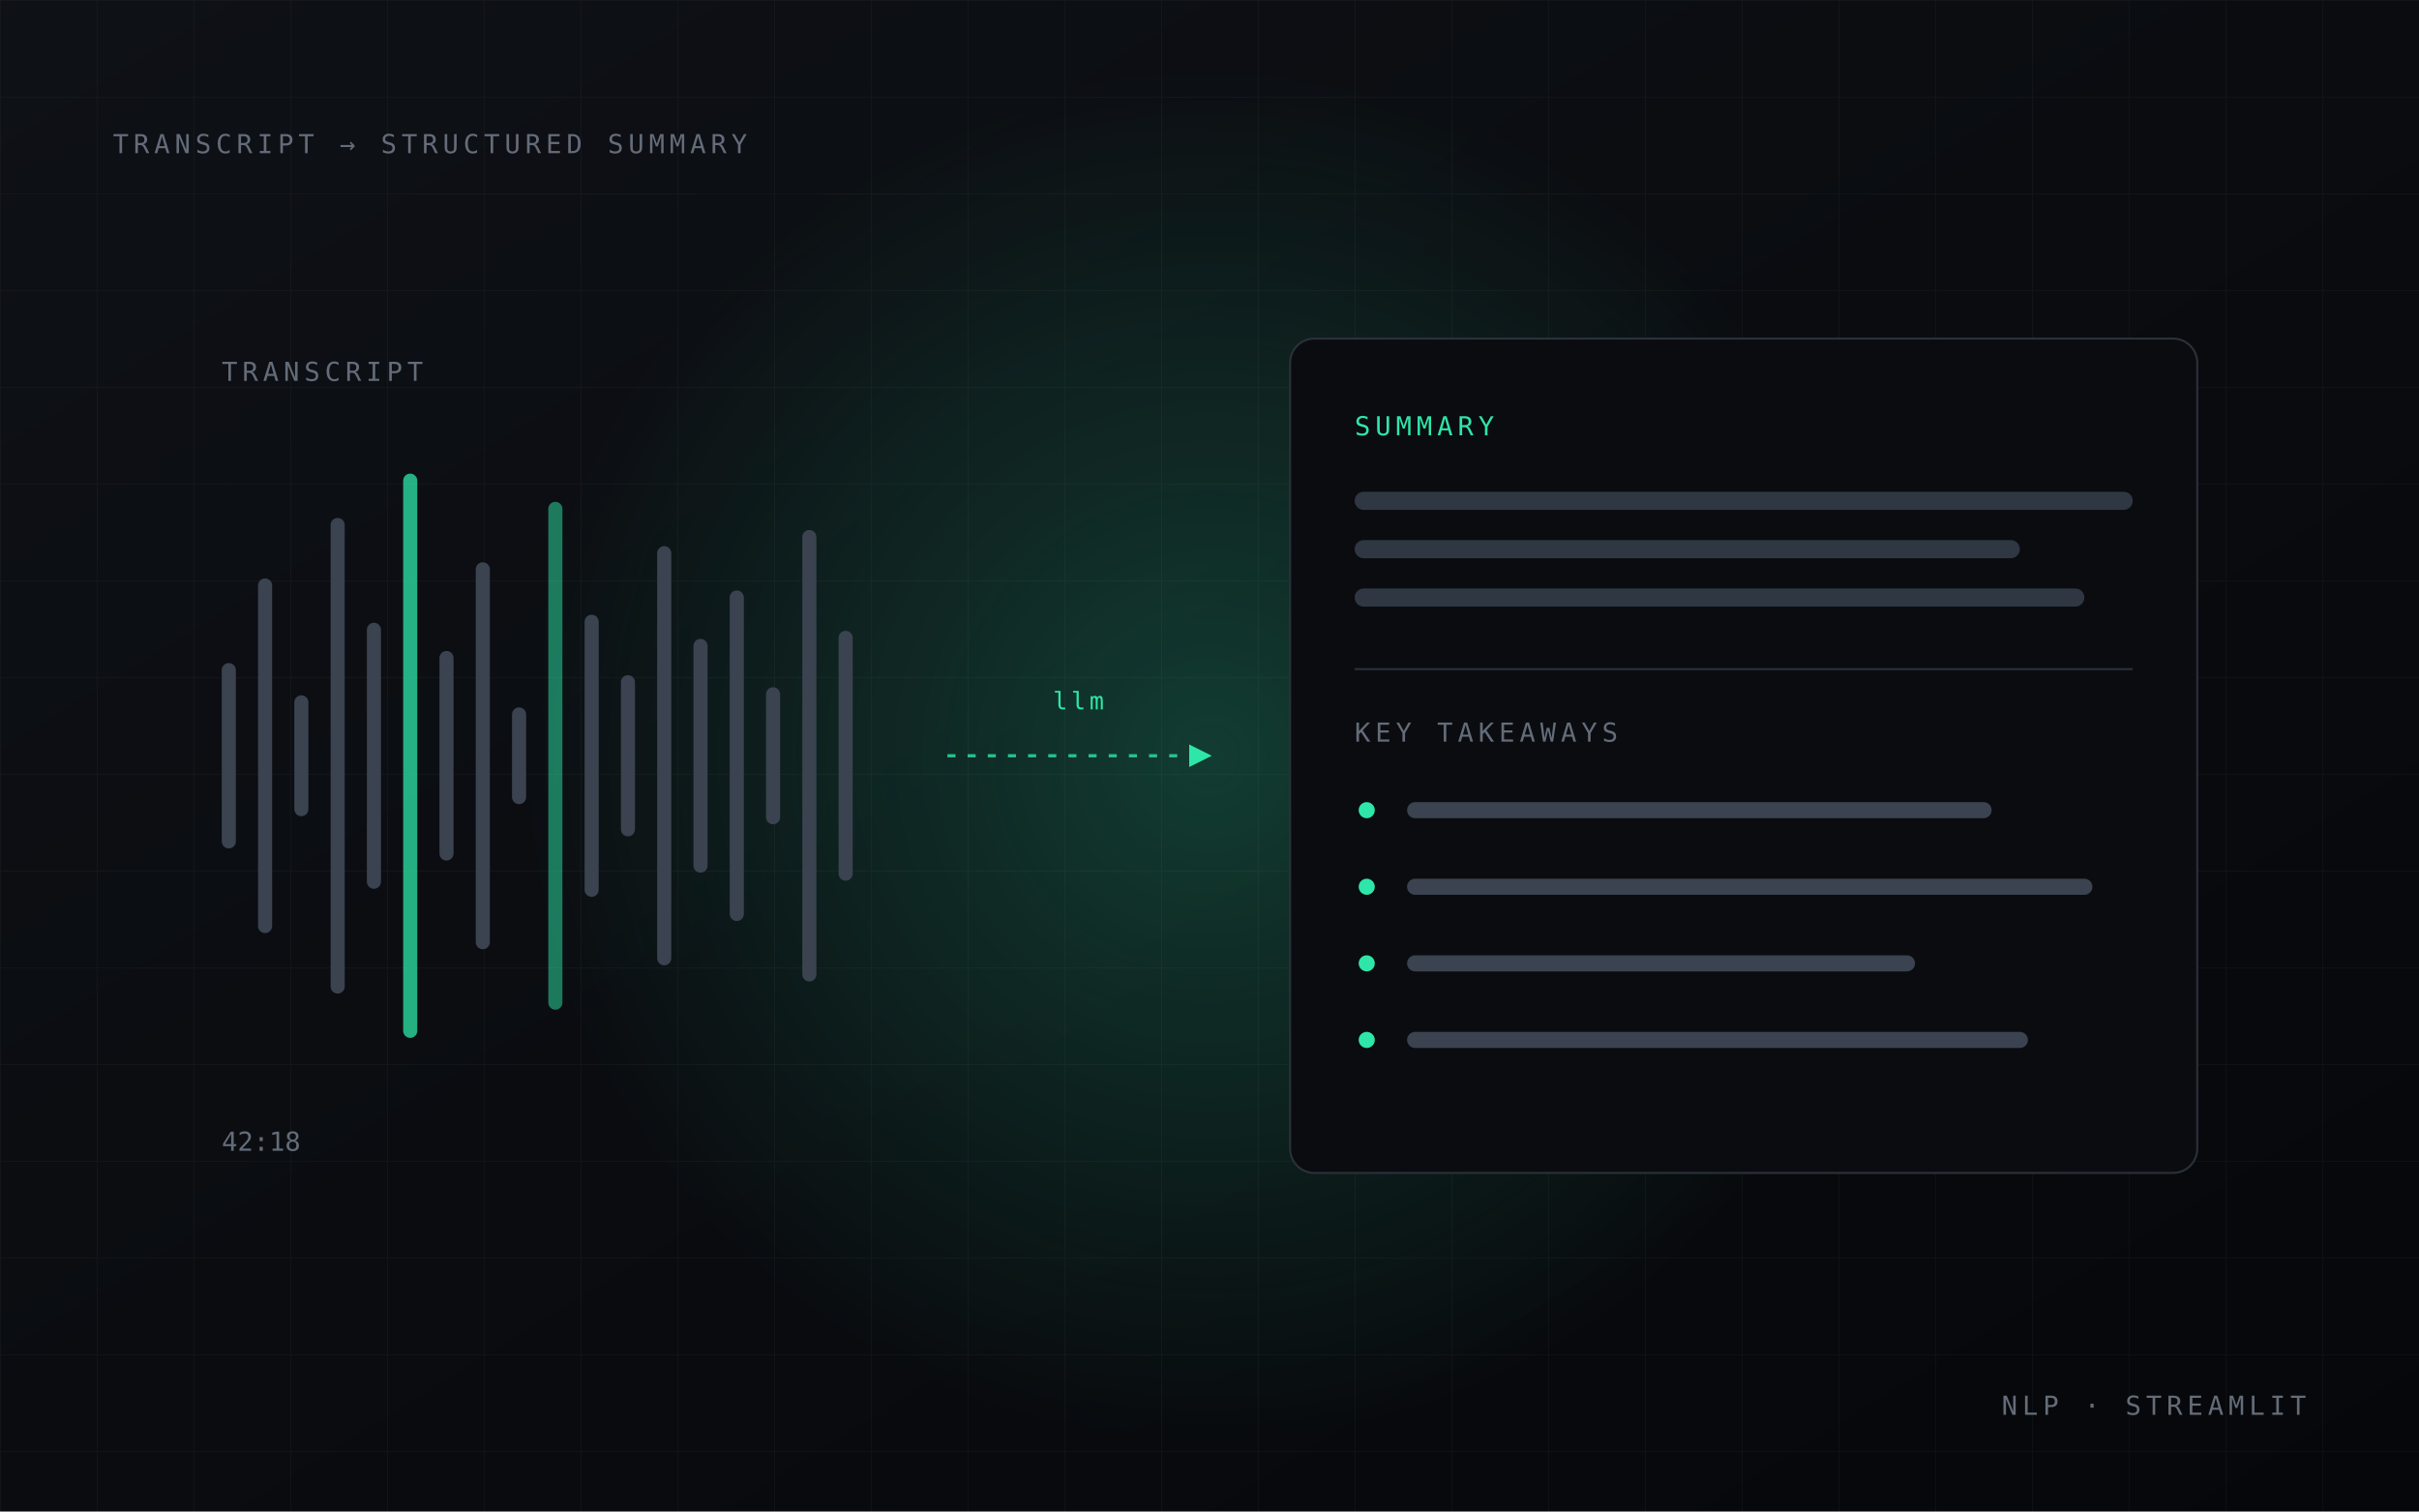
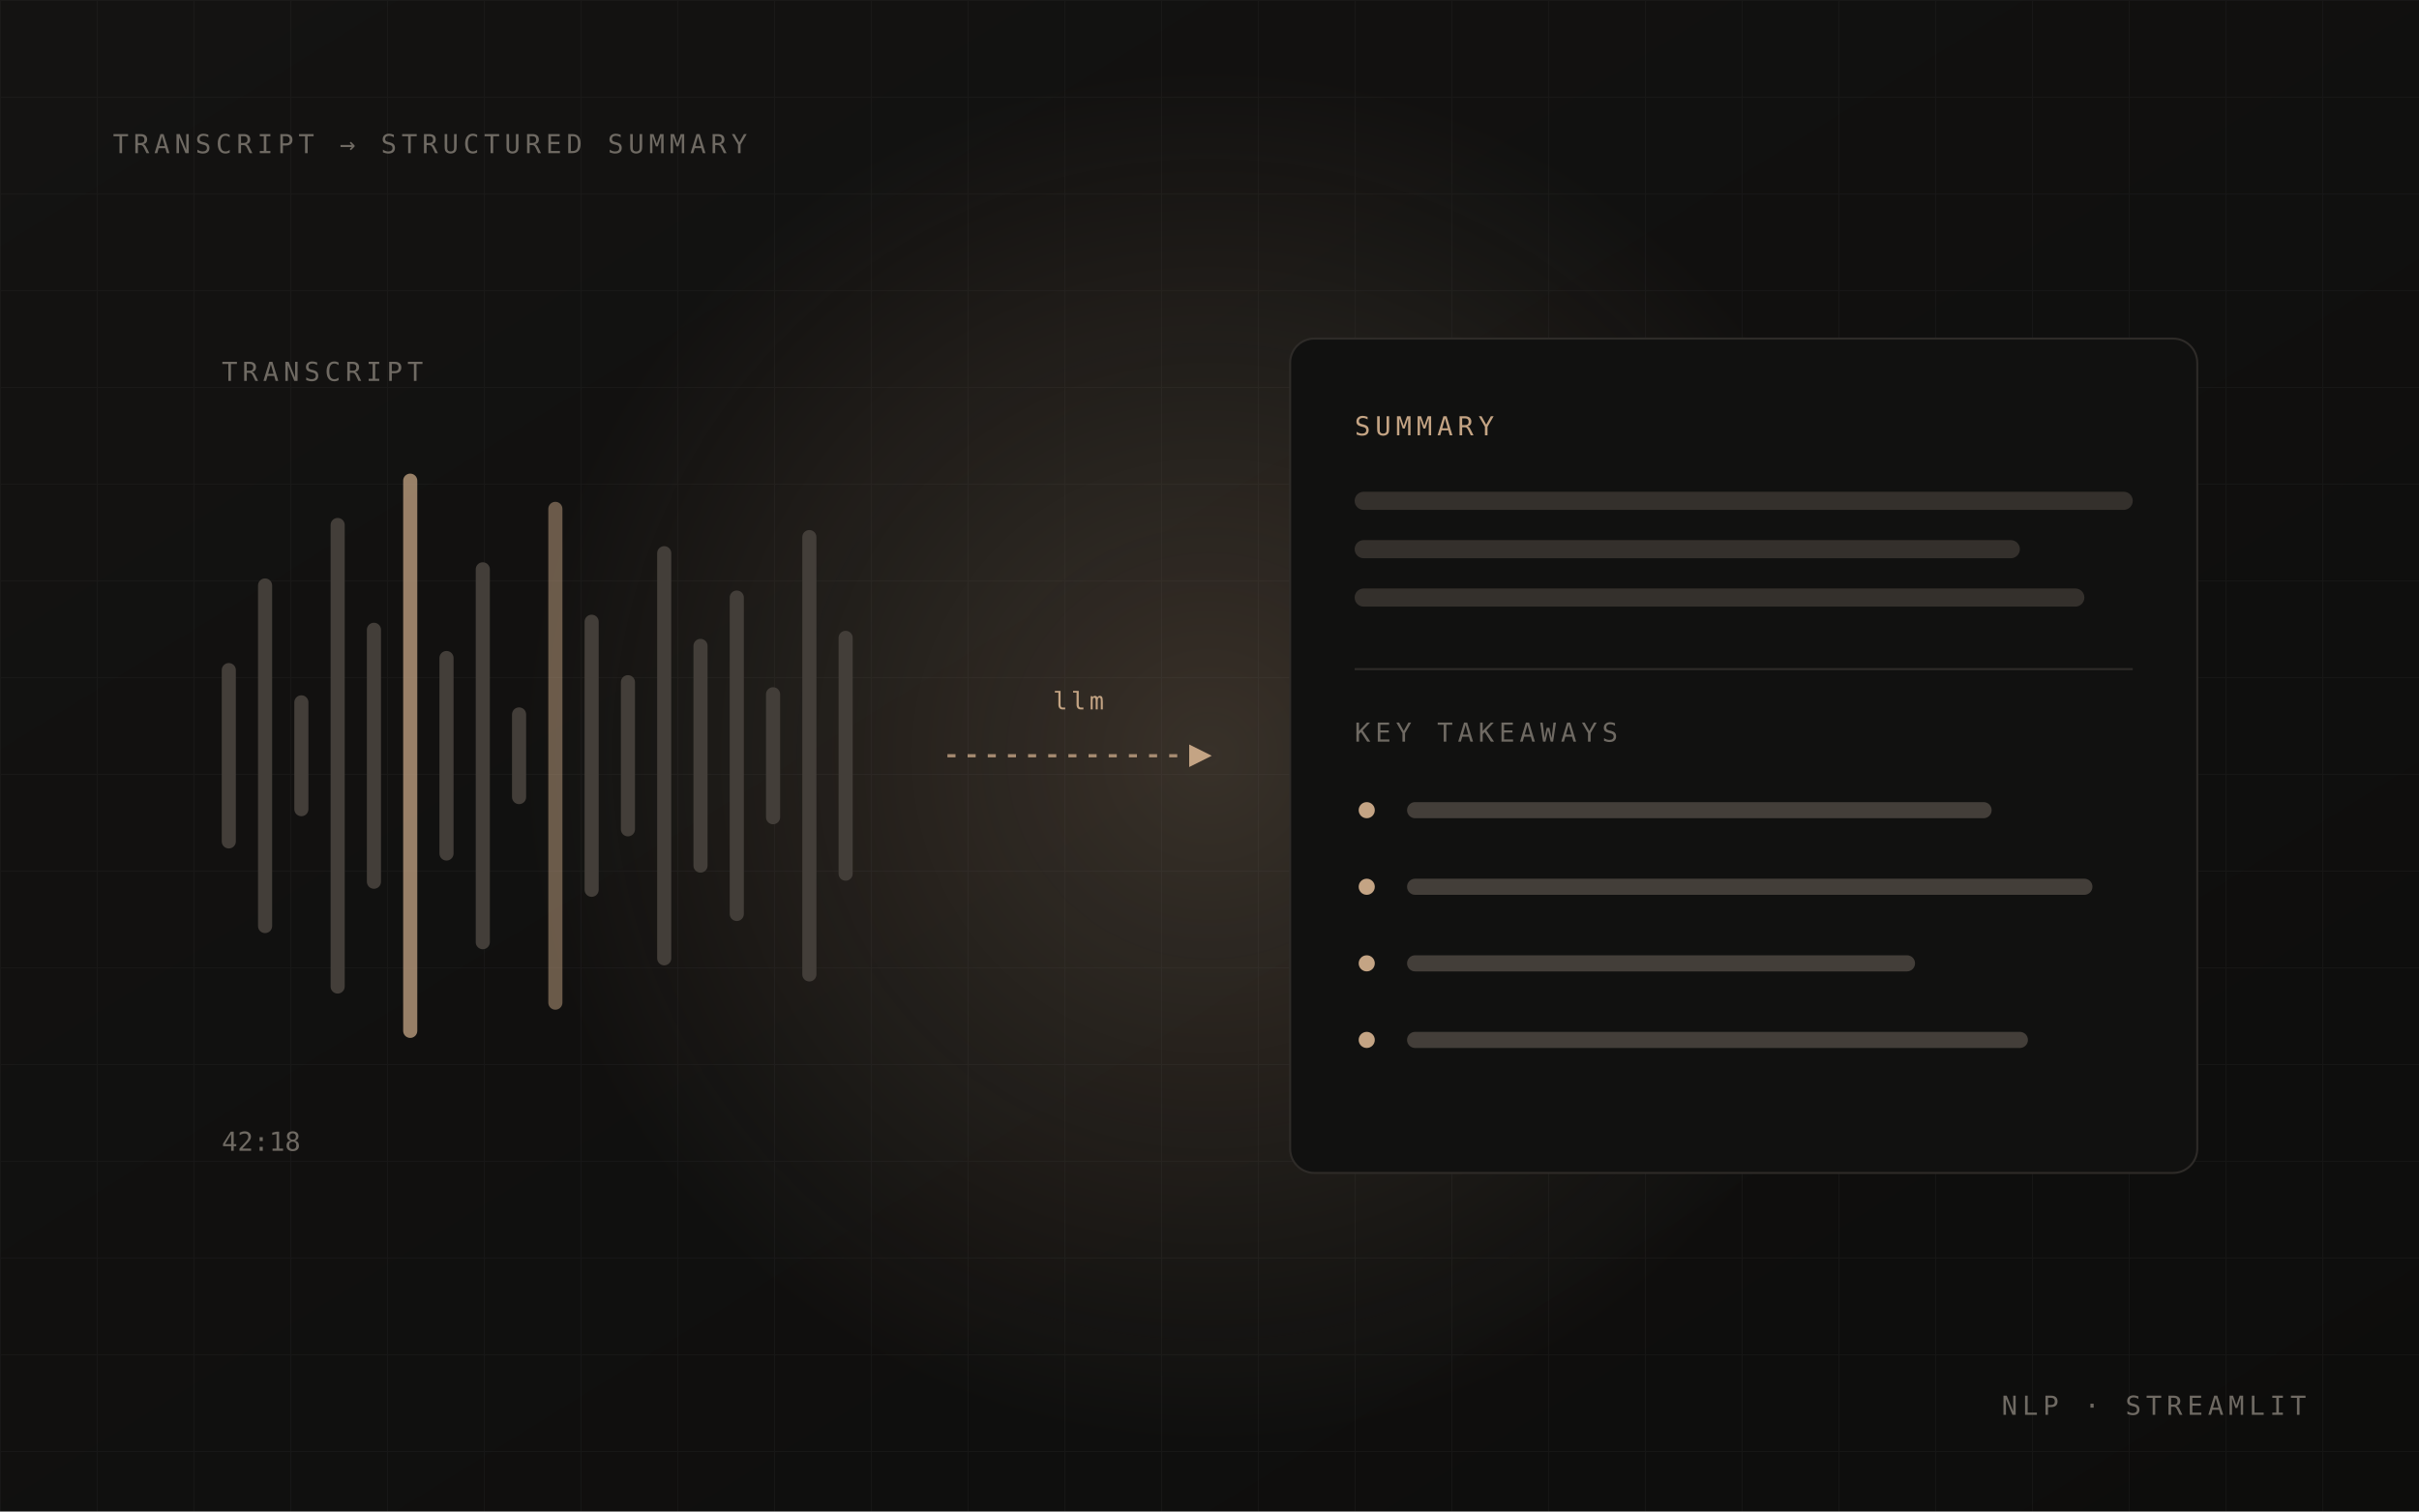
<svg xmlns="http://www.w3.org/2000/svg" viewBox="0 0 1200 750" role="img" aria-label="Audio waveform condensing into a structured written summary">
  <style>
    @keyframes dashflow { to { stroke-dashoffset: -40; } }
    @keyframes pulse { 0%,100% { opacity:.16 } 50% { opacity:.5 } }
    @keyframes blink { 0%,100% { opacity:1 } 50% { opacity:.3 } }
    @keyframes bar { 0%,100% { transform:scaleY(.55) } 50% { transform:scaleY(1) } }
    @keyframes glow { 0%,100% { opacity:.55 } 50% { opacity:1 } }
    @keyframes wk { 0%,100% { opacity:.72 } 50% { opacity:1 } }
    @keyframes ring { 0%,100% { opacity:.45 } 50% { opacity:1 } }
    @keyframes evals { 0%,100% { transform:scaleY(.9) } 50% { transform:scaleY(1.06) } }
    .flow { animation: dashflow 1.5s linear infinite; }
    .flow-slow { animation: dashflow 3s linear infinite; }
    .pulse { animation: pulse 3.6s ease-in-out infinite; }
    .blink { animation: blink 2.2s ease-in-out infinite; }
    .glow { animation: glow 2.8s ease-in-out infinite; }
    .wk { animation: wk 3s ease-in-out infinite; }
    .ring { animation: ring 4.2s ease-in-out infinite; }
    .bar { transform-box: fill-box; transform-origin: center; animation: bar 1.9s ease-in-out infinite; }
    .evalbar { transform-box: fill-box; transform-origin: top center; animation: evals 4.5s ease-in-out infinite; }
    @media (prefers-reduced-motion: reduce) { * { animation: none !important; } }
  </style>
  <defs>
    <linearGradient id="yt-bg" x1="0" y1="0" x2="1" y2="1">
-       <stop offset="0" stop-color="#0E1116" />
-       <stop offset="1" stop-color="#06070A" />
+       <stop offset="0" stop-color="#141312" />
+       <stop offset="1" stop-color="#0D0D0C" />
    </linearGradient>
    <pattern id="yt-grid" width="48" height="48" patternUnits="userSpaceOnUse">
      <path d="M48 0H0V48" fill="none" stroke="#FFFFFF" stroke-opacity=".035" stroke-width="1" />
    </pattern>
    <radialGradient id="yt-glow" cx=".5" cy=".5" r=".5">
-       <stop offset="0" stop-color="#2EE6A8" stop-opacity=".22" />
-       <stop offset="1" stop-color="#2EE6A8" stop-opacity="0" />
+       <stop offset="0" stop-color="#C4A484" stop-opacity=".22" />
+       <stop offset="1" stop-color="#C4A484" stop-opacity="0" />
    </radialGradient>
    <marker id="yt-ar" viewBox="0 0 10 10" refX="9" refY="5" markerWidth="7" markerHeight="7" orient="auto-start-reverse">
-       <path d="M0 0 10 5 0 10z" fill="#2EE6A8" />
+       <path d="M0 0 10 5 0 10z" fill="#C4A484" />
    </marker>
  </defs>
  <rect width="1200" height="750" fill="url(#yt-bg)" />
  <rect width="1200" height="750" fill="url(#yt-grid)" />
  <circle cx="600" cy="375" r="340" fill="url(#yt-glow)" />
  <g transform="translate(110 375)">
-     <text x="0" y="-186" font-family="ui-monospace,'JetBrains Mono',monospace" font-size="13" letter-spacing="2.4" fill="#646C79">TRANSCRIPT</text>
-     <g fill="#3A434F">
+     <text x="0" y="-186" font-family="ui-monospace,'JetBrains Mono',monospace" font-size="13" letter-spacing="2.4" fill="#6F6A63">TRANSCRIPT</text>
+     <g fill="#433E39">
      <rect class="bar" style="animation-delay:0.00s" x="0" y="-46" width="7" height="92" rx="3.5" />
      <rect class="bar" style="animation-delay:0.09s" x="18" y="-88" width="7" height="176" rx="3.5" />
      <rect class="bar" style="animation-delay:0.18s" x="36" y="-30" width="7" height="60" rx="3.5" />
      <rect class="bar" style="animation-delay:0.27s" x="54" y="-118" width="7" height="236" rx="3.5" />
      <rect class="bar" style="animation-delay:0.36s" x="72" y="-66" width="7" height="132" rx="3.5" />
-       <rect class="bar" style="animation-delay:0.45s" x="90" y="-140" width="7" height="280" rx="3.5" fill="#2EE6A8" fill-opacity=".75" />
+       <rect class="bar" style="animation-delay:0.45s" x="90" y="-140" width="7" height="280" rx="3.5" fill="#C4A484" fill-opacity=".75" />
      <rect class="bar" style="animation-delay:0.54s" x="108" y="-52" width="7" height="104" rx="3.5" />
      <rect class="bar" style="animation-delay:0.63s" x="126" y="-96" width="7" height="192" rx="3.5" />
      <rect class="bar" style="animation-delay:0.72s" x="144" y="-24" width="7" height="48" rx="3.5" />
-       <rect class="bar" style="animation-delay:0.81s" x="162" y="-126" width="7" height="252" rx="3.5" fill="#2EE6A8" fill-opacity=".5" />
+       <rect class="bar" style="animation-delay:0.81s" x="162" y="-126" width="7" height="252" rx="3.5" fill="#C4A484" fill-opacity=".5" />
      <rect class="bar" style="animation-delay:0.90s" x="180" y="-70" width="7" height="140" rx="3.5" />
      <rect class="bar" style="animation-delay:0.99s" x="198" y="-40" width="7" height="80" rx="3.5" />
      <rect class="bar" style="animation-delay:1.08s" x="216" y="-104" width="7" height="208" rx="3.5" />
      <rect class="bar" style="animation-delay:1.17s" x="234" y="-58" width="7" height="116" rx="3.5" />
      <rect class="bar" style="animation-delay:1.26s" x="252" y="-82" width="7" height="164" rx="3.5" />
      <rect class="bar" style="animation-delay:1.35s" x="270" y="-34" width="7" height="68" rx="3.5" />
      <rect class="bar" style="animation-delay:1.44s" x="288" y="-112" width="7" height="224" rx="3.5" />
      <rect class="bar" style="animation-delay:1.53s" x="306" y="-62" width="7" height="124" rx="3.5" />
    </g>
-     <text x="0" y="196" font-family="ui-monospace,'JetBrains Mono',monospace" font-size="13" fill="#646C79">42:18</text>
+     <text x="0" y="196" font-family="ui-monospace,'JetBrains Mono',monospace" font-size="13" fill="#6F6A63">42:18</text>
  </g>
-   <path class="flow" d="M470 375 H 600" fill="none" stroke="#2EE6A8" stroke-opacity=".8" stroke-width="1.6" stroke-dasharray="4 6" marker-end="url(#yt-ar)" />
-   <text x="535" y="352" text-anchor="middle" font-family="ui-monospace,'JetBrains Mono',monospace" font-size="12" letter-spacing="1.8" fill="#2EE6A8">llm</text>
+   <path class="flow" d="M470 375 H 600" fill="none" stroke="#C4A484" stroke-opacity=".8" stroke-width="1.6" stroke-dasharray="4 6" marker-end="url(#yt-ar)" />
+   <text x="535" y="352" text-anchor="middle" font-family="ui-monospace,'JetBrains Mono',monospace" font-size="12" letter-spacing="1.8" fill="#C4A484">llm</text>
  <g transform="translate(640 168)">
-     <rect x="0" y="0" width="450" height="414" rx="12" fill="#0A0C10" stroke="#2A313B" />
-     <text x="32" y="48" font-family="ui-monospace,'JetBrains Mono',monospace" font-size="13" letter-spacing="2.4" fill="#2EE6A8">SUMMARY</text>
-     <g fill="#2F3742">
+     <rect x="0" y="0" width="450" height="414" rx="12" fill="#111110" stroke="#2E2B28" />
+     <text x="32" y="48" font-family="ui-monospace,'JetBrains Mono',monospace" font-size="13" letter-spacing="2.4" fill="#C4A484">SUMMARY</text>
+     <g fill="#34302C">
      <rect class="wk" x="32" y="76" width="386" height="9" rx="4.5" />
      <rect class="wk" style="animation-delay:.6s" x="32" y="100" width="330" height="9" rx="4.5" />
      <rect class="wk" style="animation-delay:1.2s" x="32" y="124" width="362" height="9" rx="4.5" />
    </g>
-     <line x1="32" y1="164" x2="418" y2="164" stroke="#2A313B" />
-     <text x="32" y="200" font-family="ui-monospace,'JetBrains Mono',monospace" font-size="13" letter-spacing="2.4" fill="#646C79">KEY TAKEAWAYS</text>
+     <line x1="32" y1="164" x2="418" y2="164" stroke="#2E2B28" />
+     <text x="32" y="200" font-family="ui-monospace,'JetBrains Mono',monospace" font-size="13" letter-spacing="2.4" fill="#6F6A63">KEY TAKEAWAYS</text>
    <g>
      <g class="wk">
-         <circle cx="38" cy="234" r="4" fill="#2EE6A8" />
-         <rect x="58" y="230" width="290" height="8" rx="4" fill="#3A434F" />
+         <circle cx="38" cy="234" r="4" fill="#C4A484" />
+         <rect x="58" y="230" width="290" height="8" rx="4" fill="#433E39" />
      </g>
      <g class="wk" style="animation-delay:.6s">
-         <circle cx="38" cy="272" r="4" fill="#2EE6A8" />
-         <rect x="58" y="268" width="340" height="8" rx="4" fill="#3A434F" />
+         <circle cx="38" cy="272" r="4" fill="#C4A484" />
+         <rect x="58" y="268" width="340" height="8" rx="4" fill="#433E39" />
      </g>
      <g class="wk" style="animation-delay:1.2s">
-         <circle cx="38" cy="310" r="4" fill="#2EE6A8" />
-         <rect x="58" y="306" width="252" height="8" rx="4" fill="#3A434F" />
+         <circle cx="38" cy="310" r="4" fill="#C4A484" />
+         <rect x="58" y="306" width="252" height="8" rx="4" fill="#433E39" />
      </g>
      <g class="wk" style="animation-delay:1.8s">
-         <circle cx="38" cy="348" r="4" fill="#2EE6A8" />
-         <rect x="58" y="344" width="308" height="8" rx="4" fill="#3A434F" />
+         <circle cx="38" cy="348" r="4" fill="#C4A484" />
+         <rect x="58" y="344" width="308" height="8" rx="4" fill="#433E39" />
      </g>
    </g>
  </g>
-   <g font-family="ui-monospace,'JetBrains Mono',monospace" font-size="13" letter-spacing="2.4" fill="#646C79">
+   <g font-family="ui-monospace,'JetBrains Mono',monospace" font-size="13" letter-spacing="2.4" fill="#6F6A63">
    <text x="56" y="76">TRANSCRIPT → STRUCTURED SUMMARY</text>
    <text x="1144" y="702" text-anchor="end">NLP · STREAMLIT</text>
  </g>
</svg>
